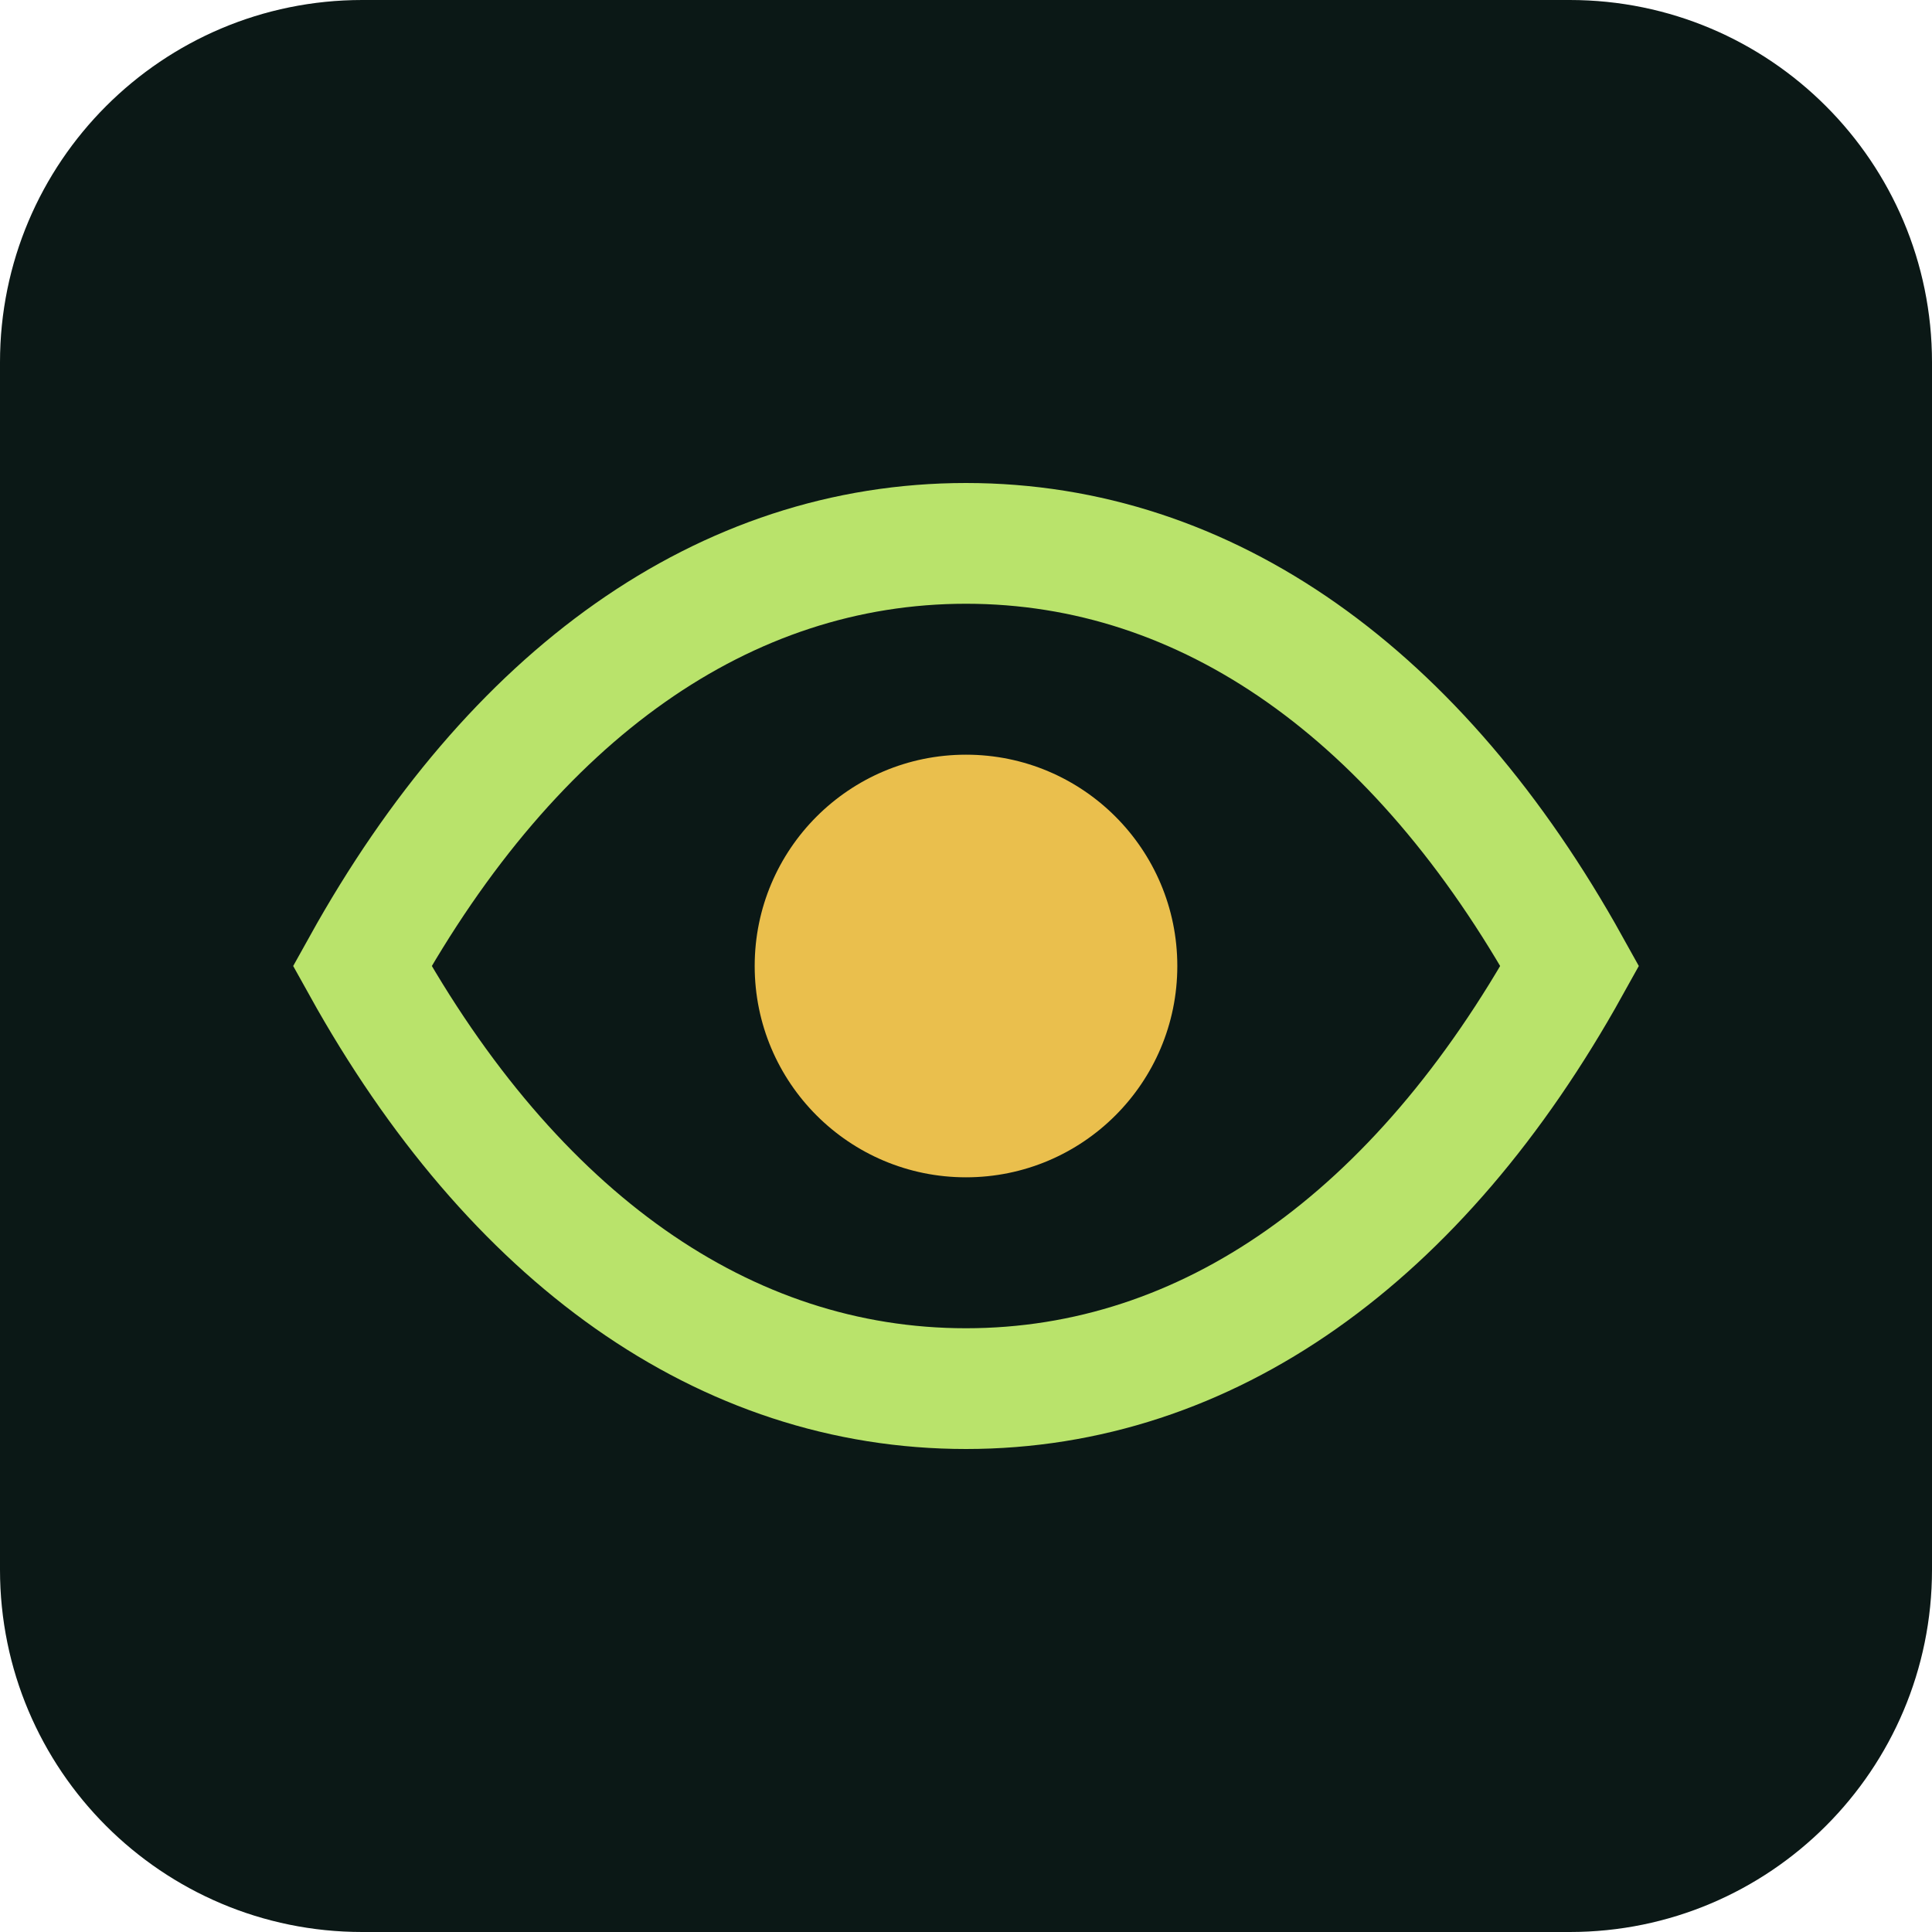
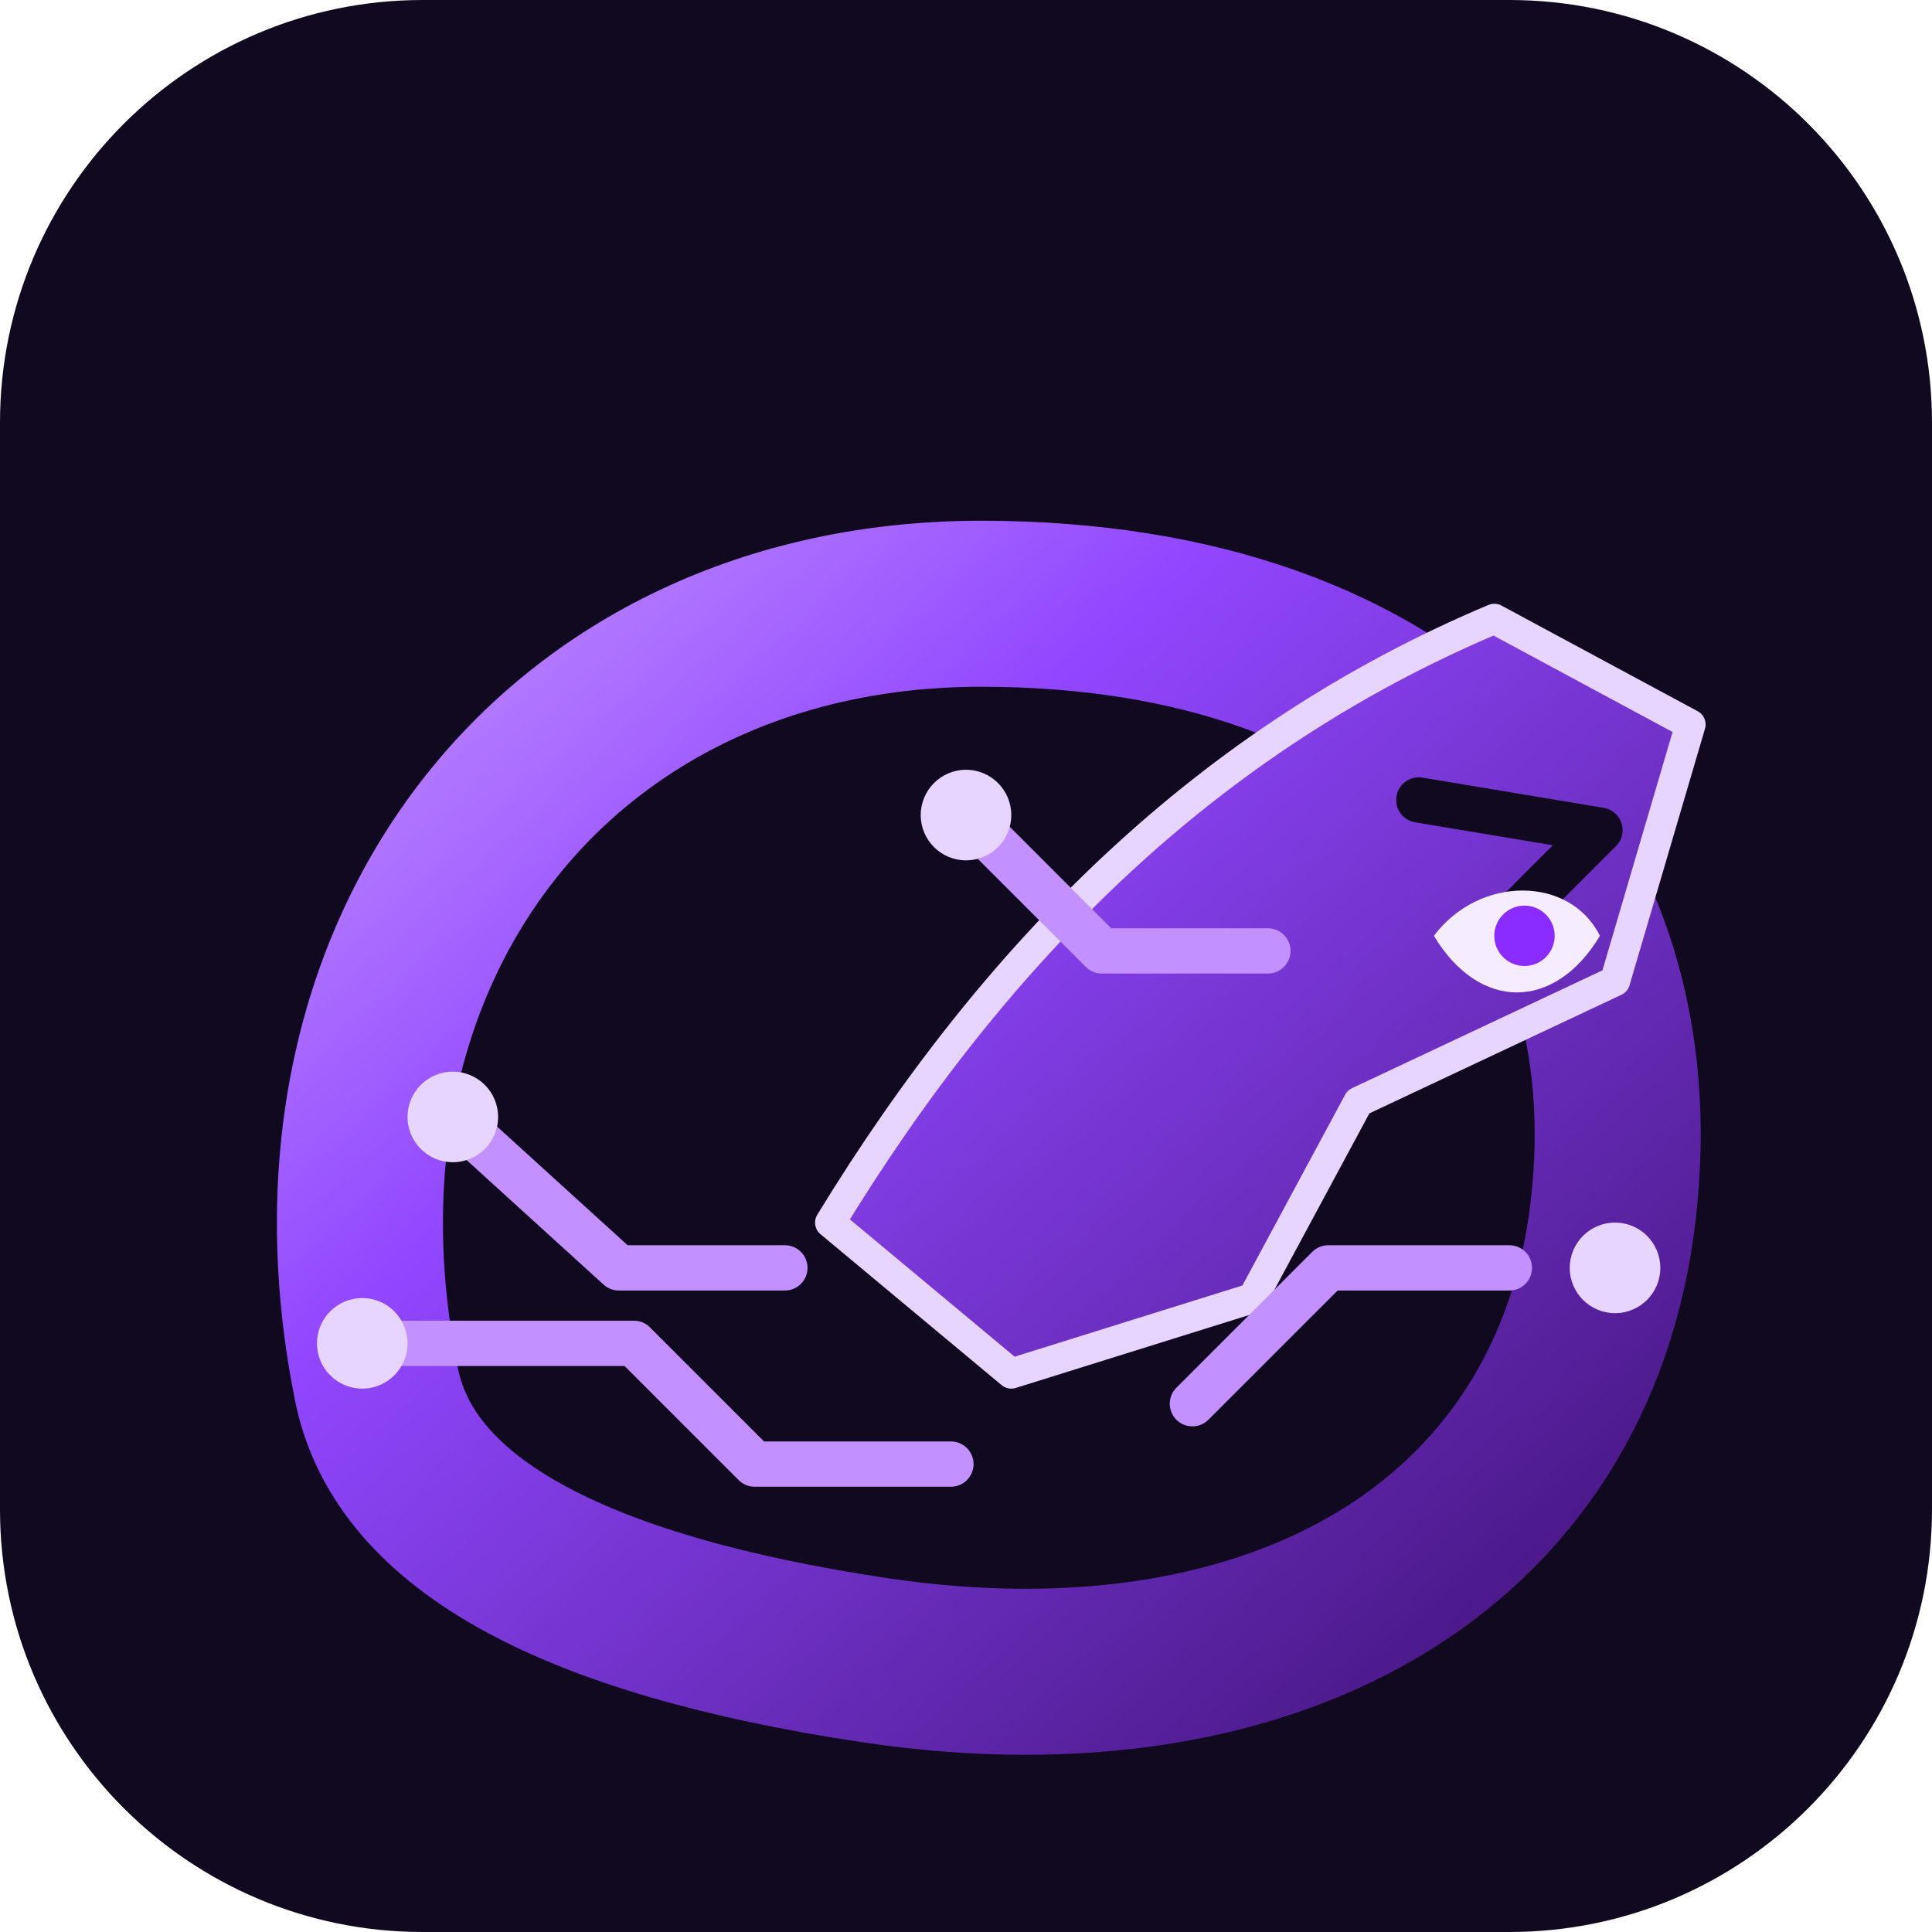
- <svg xmlns="http://www.w3.org/2000/svg" viewBox="0 0 64 64" role="img" aria-label="Veyepr assurance mark">
-   <rect width="64" height="64" rx="12" fill="#0b1816" />
-   <path d="M12 32c5-9 12-14 20-14s15 5 20 14c-5 9-12 14-20 14S17 41 12 32Z" fill="none" stroke="#b9e36b" stroke-width="4" />
-   <circle cx="32" cy="32" r="7" fill="#eabf4d" />
+ <svg xmlns="http://www.w3.org/2000/svg" viewBox="0 0 128 128" role="img" aria-labelledby="title description">
+   <defs>
+     <linearGradient id="viper" x1="20" y1="18" x2="105" y2="112" gradientUnits="userSpaceOnUse">
+       <stop stop-color="#DAB5FF" />
+       <stop offset=".42" stop-color="#9147FF" />
+       <stop offset="1" stop-color="#43147C" />
+     </linearGradient>
+   </defs>
+   <rect width="128" height="128" rx="28" fill="#11091F" />
+   <path d="M25 92c-6-29 12-52 40-52 29 0 44 17 42 39-2 23-22 35-49 31-20-3-31-9-33-18Z" fill="none" stroke="url(#viper)" stroke-linecap="round" stroke-width="11" />
+   <path d="M55 81c11-18 25-32 44-40l13 7-5 17-17 8-7 13-16 5Z" fill="url(#viper)" stroke="#E8D5FF" stroke-linejoin="round" stroke-width="2" />
+   <path d="M94 53 106 55 100 61" fill="none" stroke="#11091F" stroke-linecap="round" stroke-linejoin="round" stroke-width="3" />
+   <path d="M95 62c3-4 9-4 11 0-3 5-8 5-11 0Z" fill="#F5EDFF" />
+   <circle cx="101" cy="62" r="2" fill="#8A2BFF" />
+   <path d="M24 89h18l8 8h13m-33-23 11 10h11m12-30 9 9h11m-5 30 9-9h12" fill="none" stroke="#C391FF" stroke-linecap="round" stroke-linejoin="round" stroke-width="3" />
+   <circle cx="24" cy="89" r="3" fill="#E8D5FF" />
+   <circle cx="30" cy="74" r="3" fill="#E8D5FF" />
+   <circle cx="64" cy="54" r="3" fill="#E8D5FF" />
+   <circle cx="107" cy="84" r="3" fill="#E8D5FF" />
</svg>
